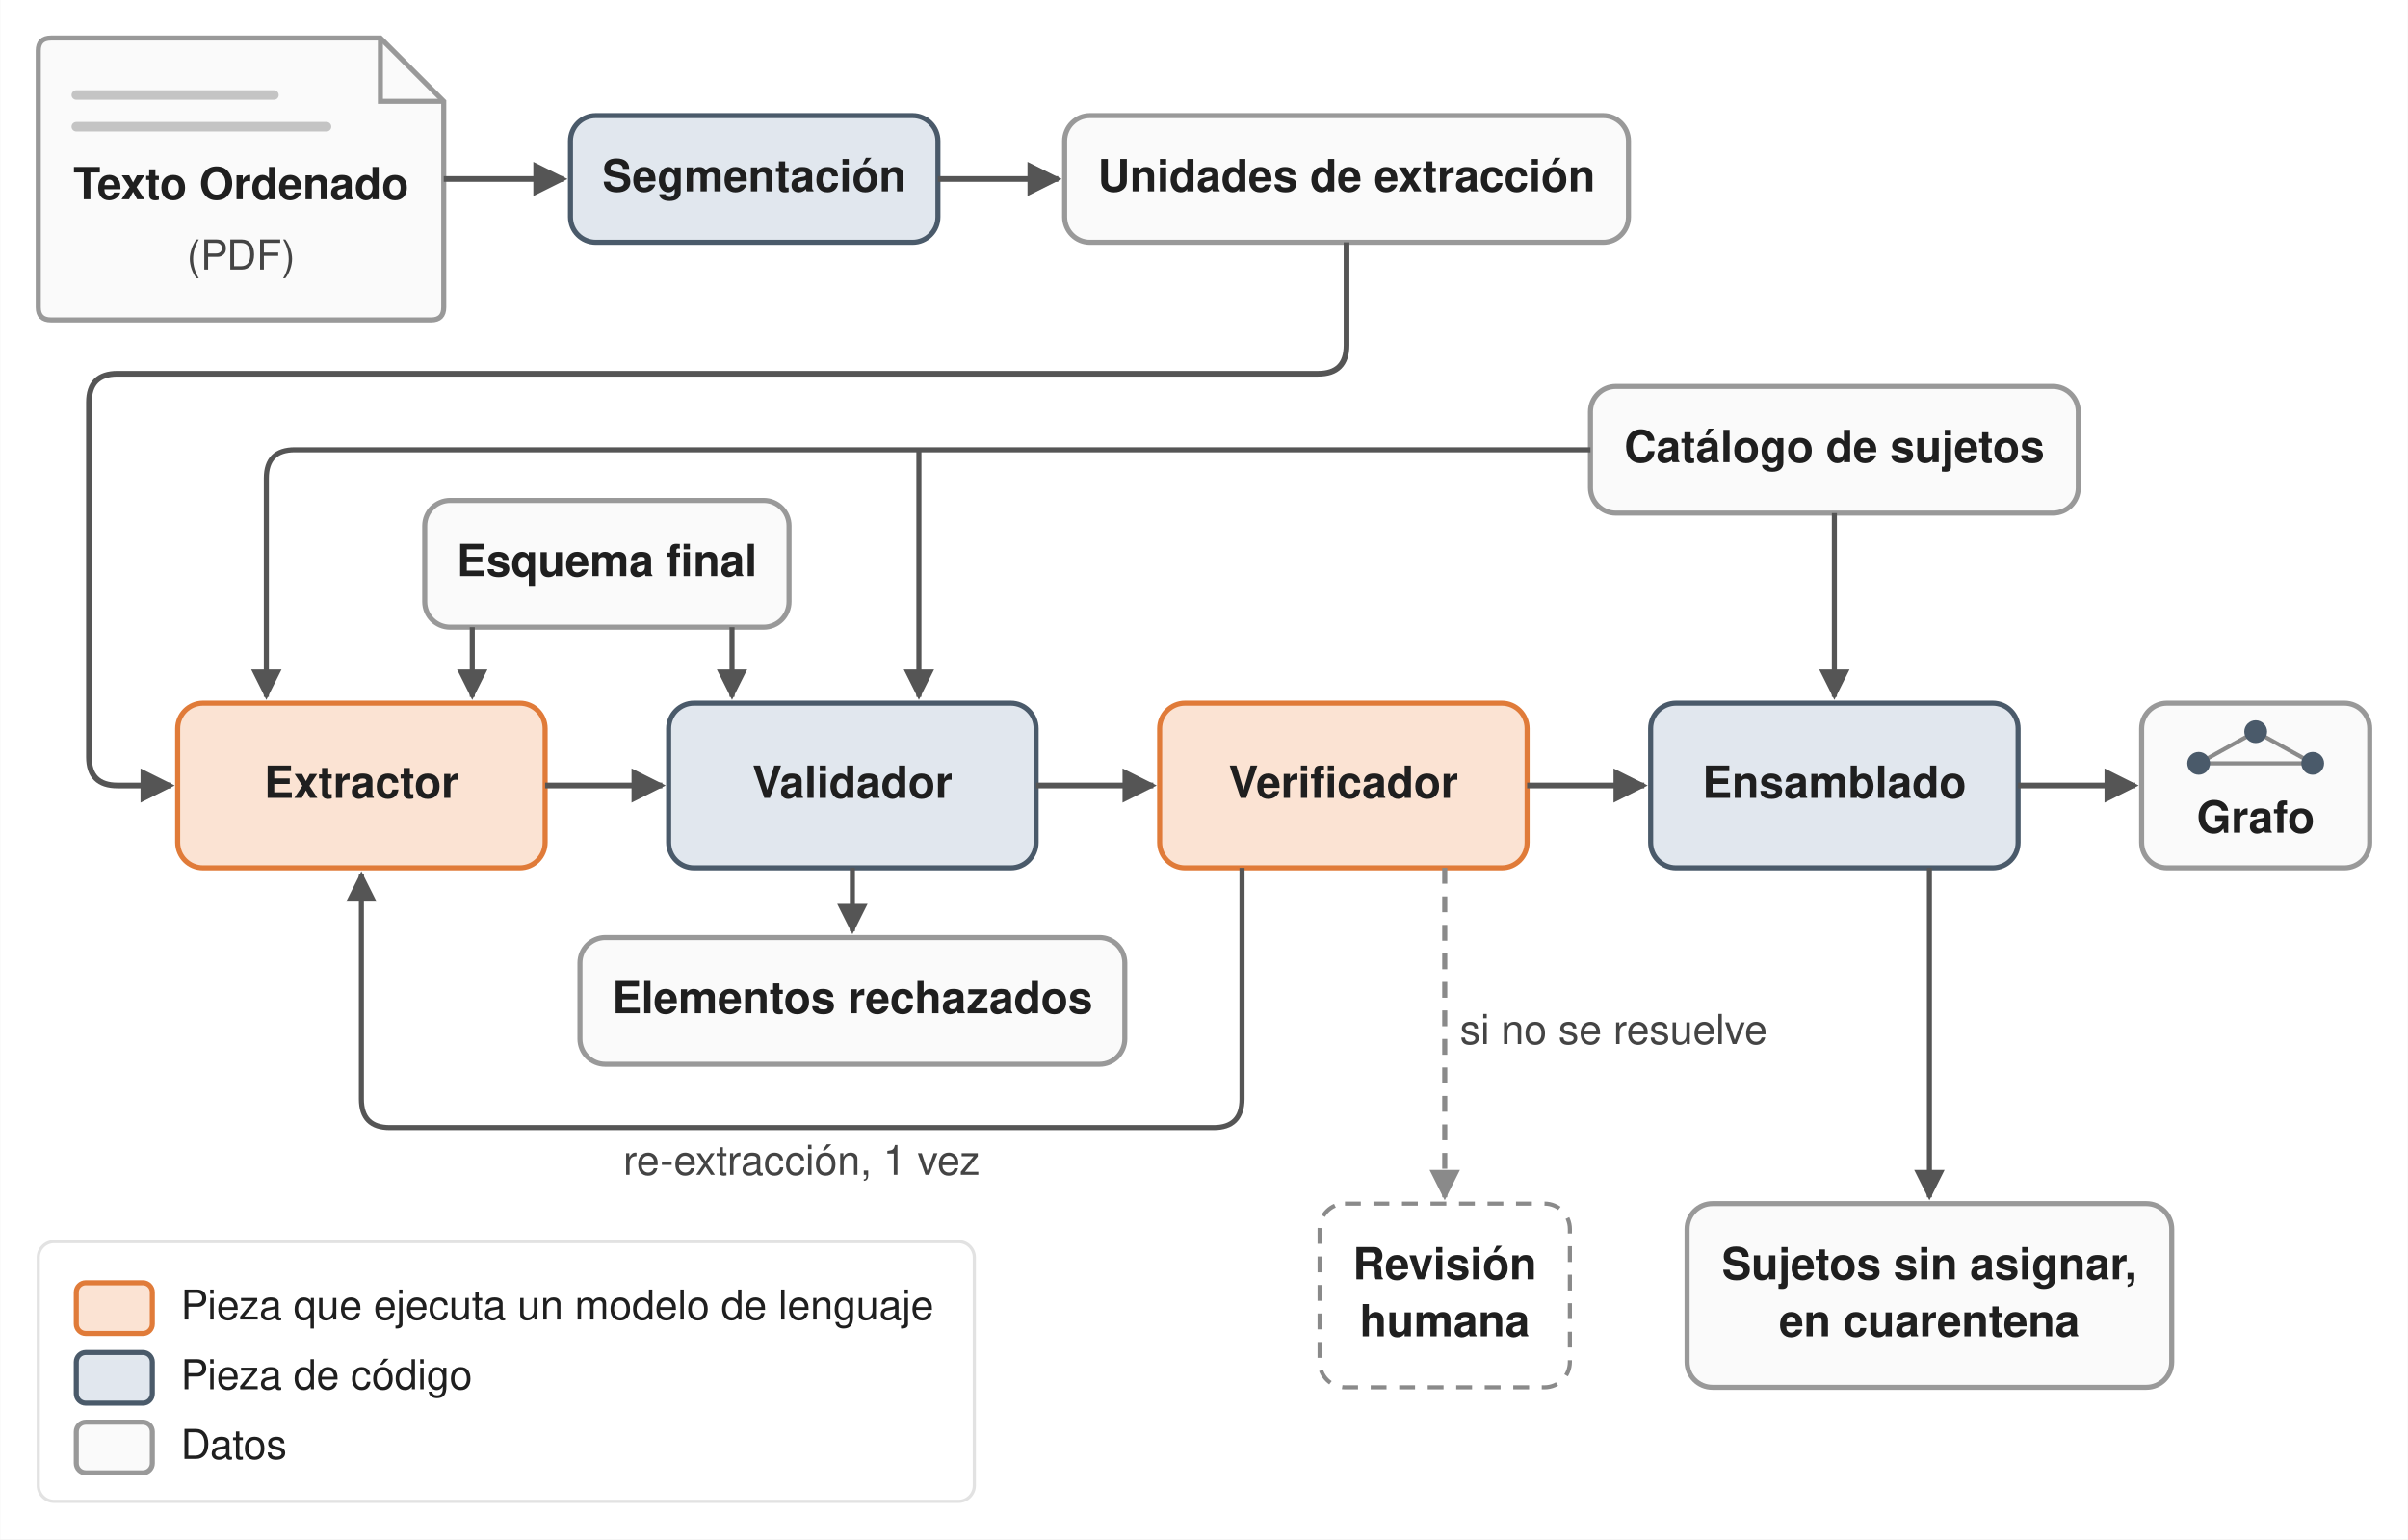
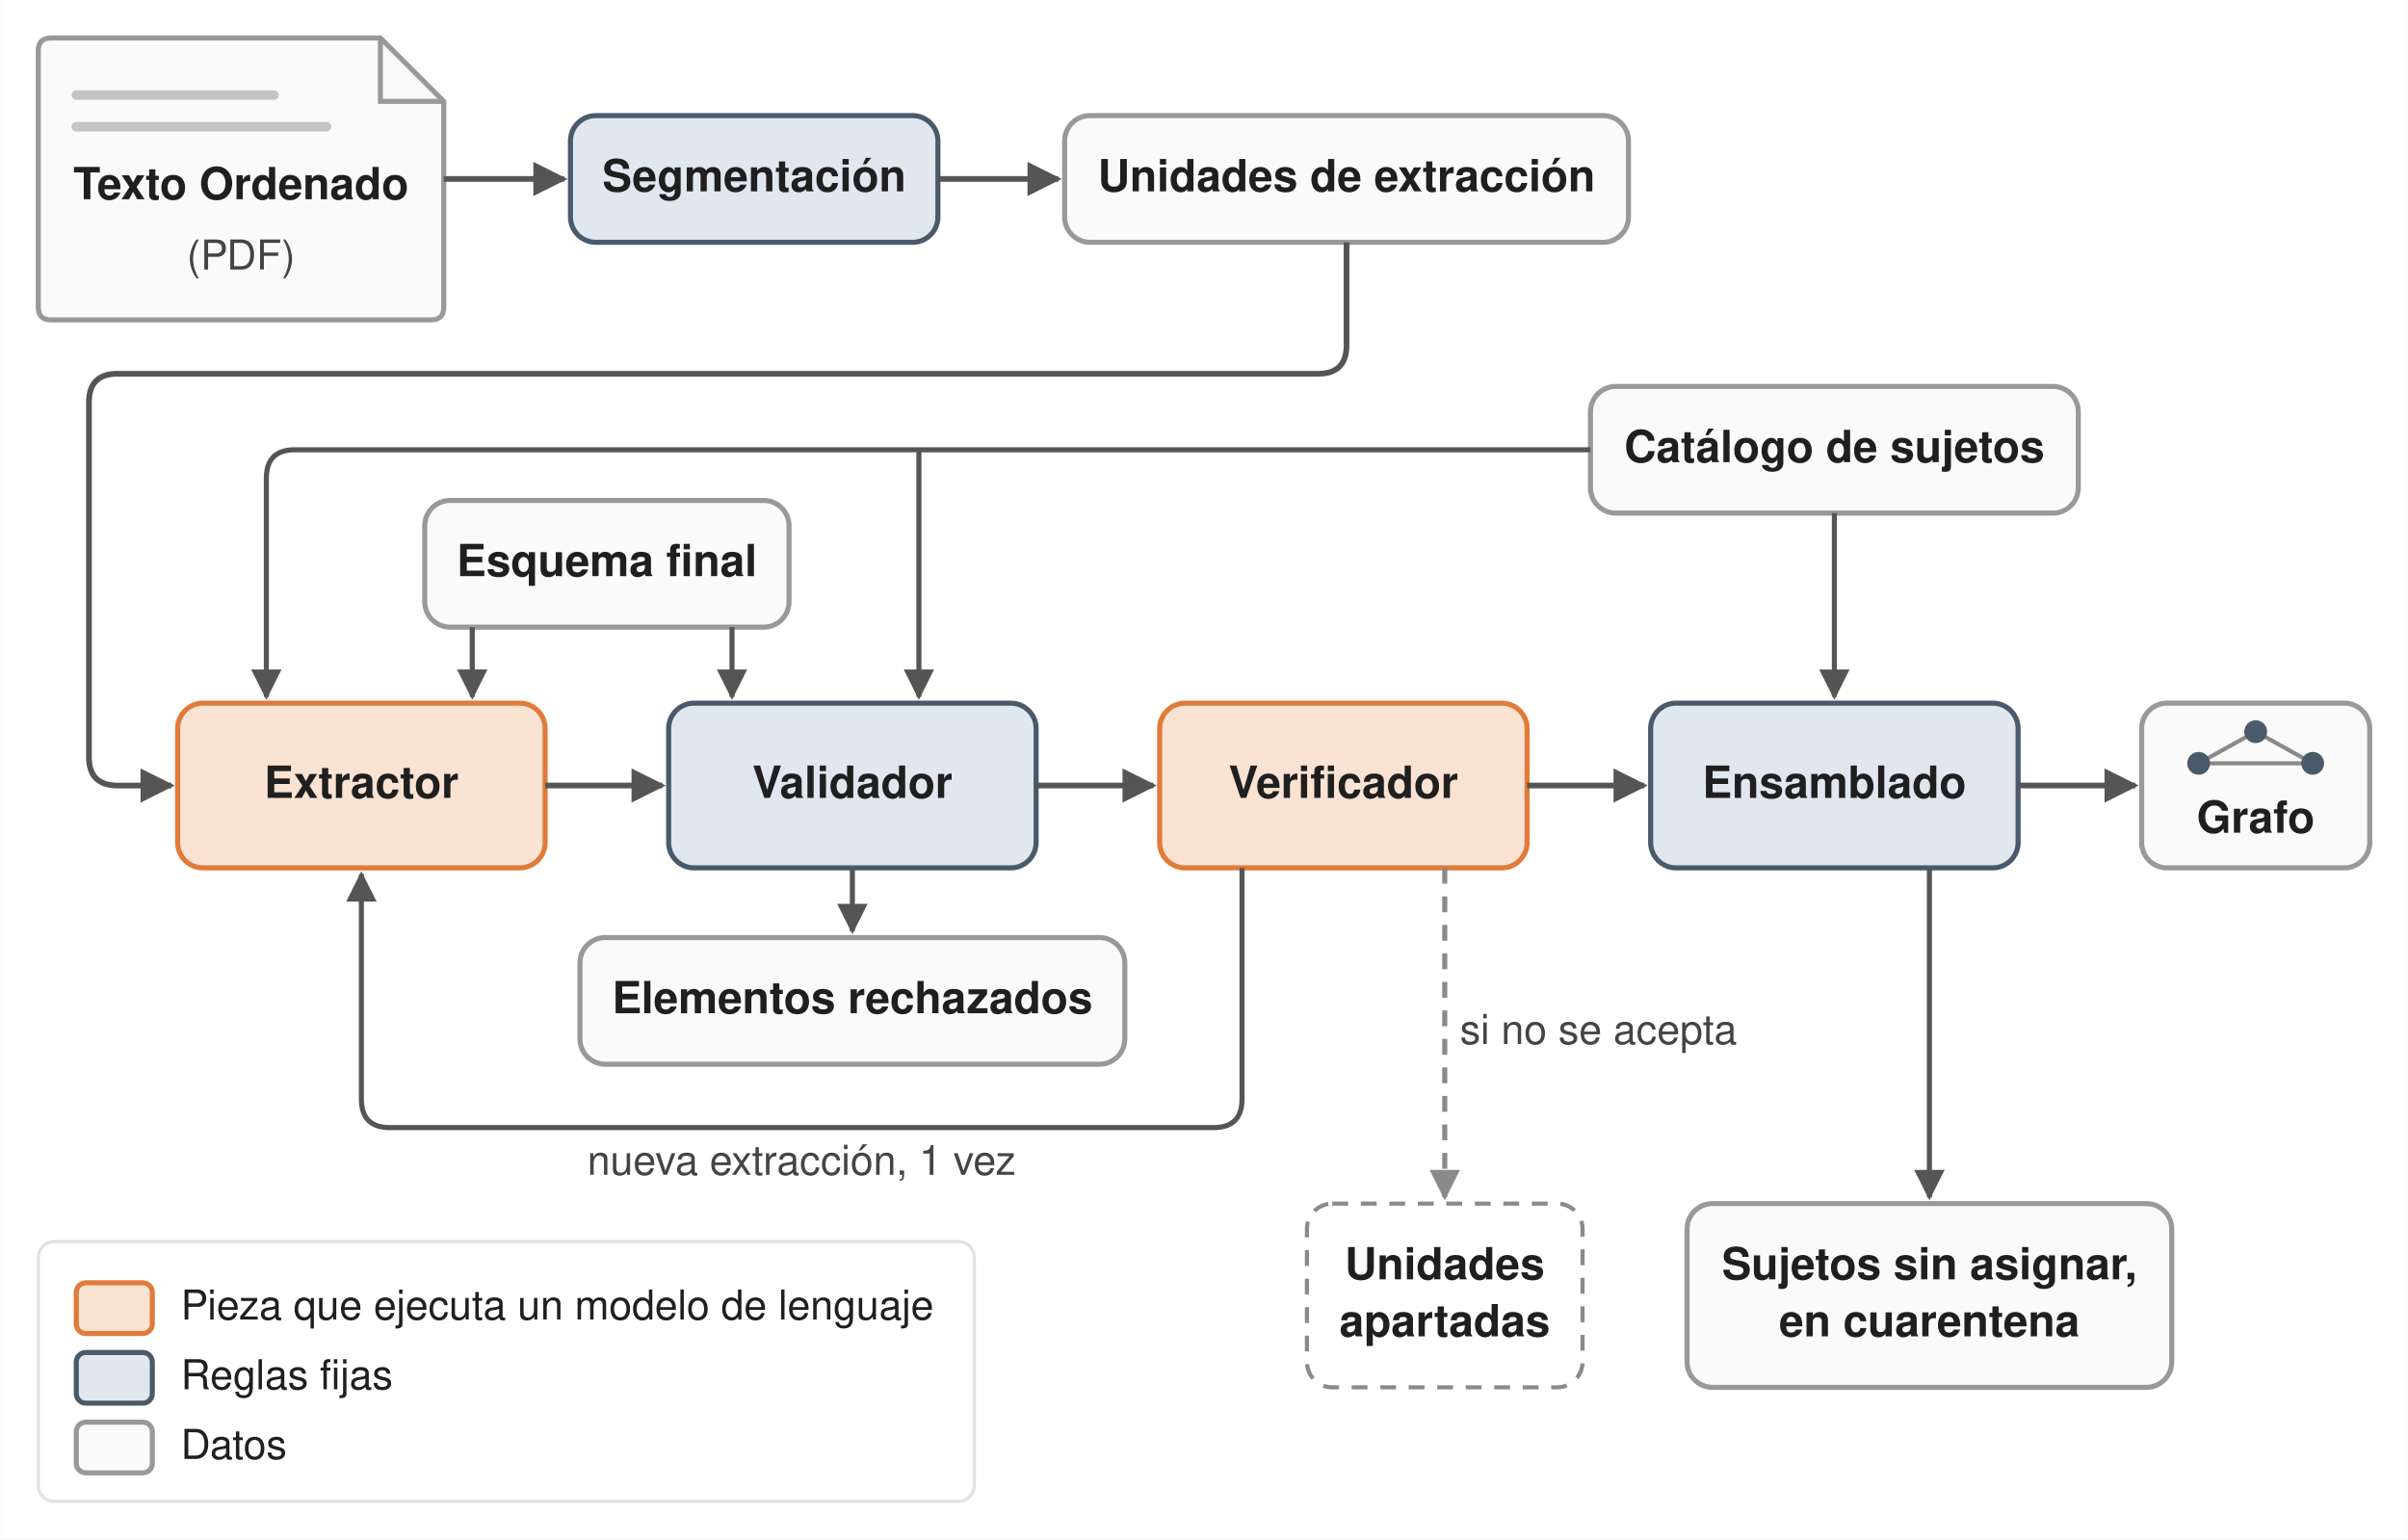
<svg xmlns="http://www.w3.org/2000/svg" width="15.00cm" height="9.59cm" viewBox="0 0 760 486" font-family="Helvetica,Arial,sans-serif">
  <rect width="760" height="486" fill="white" />
  <defs>
    <marker id="arN" viewBox="0 0 10 10" refX="9" refY="5" markerWidth="6" markerHeight="6" orient="auto">
      <path d="M0,0L10,5L0,10z" fill="#555555" />
    </marker>
    <marker id="arG" viewBox="0 0 10 10" refX="9" refY="5" markerWidth="6" markerHeight="6" orient="auto">
      <path d="M0,0L10,5L0,10z" fill="#8a8a8a" />
    </marker>
  </defs>
  <path data-caja="texto_ordenado" d="M16.0,12.0 L120.0,12.0 L140.0,32.0 L140.0,97.0 Q140.0,101.0 136.0,101.0 L16.0,101.0 Q12.0,101.0 12.0,97.0 L12.0,16.0 Q12.0,12.0 16.0,12.0 Z" fill="#fafafa" stroke="#999999" stroke-width="1.6" />
  <rect data-caja="segmentacion" x="180.0" y="36.5" width="116.0" height="40.0" fill="#e1e7ee" stroke="#4a5a6a" stroke-width="1.6" rx="8" />
  <rect data-caja="unidades" x="336.0" y="36.5" width="178.0" height="40.0" fill="#fafafa" stroke="#999999" stroke-width="1.6" rx="8" />
  <rect data-caja="extractor" x="56.0" y="222.0" width="116.0" height="52.0" fill="#fbe3d3" stroke="#e07b39" stroke-width="1.6" rx="8" />
  <rect data-caja="validador" x="211.0" y="222.0" width="116.0" height="52.0" fill="#e1e7ee" stroke="#4a5a6a" stroke-width="1.6" rx="8" />
  <rect data-caja="verificador" x="366.0" y="222.0" width="116.0" height="52.0" fill="#fbe3d3" stroke="#e07b39" stroke-width="1.6" rx="8" />
  <rect data-caja="ensamblado" x="521.0" y="222.0" width="116.0" height="52.0" fill="#e1e7ee" stroke="#4a5a6a" stroke-width="1.6" rx="8" />
  <rect data-caja="grafo" x="676.0" y="222.0" width="72.0" height="52.0" fill="#fafafa" stroke="#999999" stroke-width="1.6" rx="8" />
  <rect data-caja="esquema" x="134.0" y="158.0" width="115.0" height="40.0" fill="#fafafa" stroke="#999999" stroke-width="1.6" rx="8" />
  <rect data-caja="catalogo" x="502.0" y="122.0" width="154.0" height="40.0" fill="#fafafa" stroke="#999999" stroke-width="1.6" rx="8" />
  <rect data-caja="rechazados" x="183.0" y="296.0" width="172.0" height="40.0" fill="#fafafa" stroke="#999999" stroke-width="1.6" rx="8" />
-   <rect data-caja="revision" x="416.5" y="380.0" width="79.0" height="58.0" fill="white" stroke="#8a8a8a" stroke-width="1.3" rx="8" stroke-dasharray="5,4" />
+   <rect data-caja="revision" x="412.5" y="380.0" width="87.0" height="58.0" fill="white" stroke="#8a8a8a" stroke-width="1.3" rx="8" stroke-dasharray="5,4" />
  <rect data-caja="cuarentena" x="532.5" y="380.0" width="153.0" height="58.0" fill="#fafafa" stroke="#999999" stroke-width="1.6" rx="8" />
  <path d="M120.0,12.0 L120.0,32.0 L140.0,32.0" fill="none" stroke="#999999" stroke-width="1.6" />
  <path d="M24.0,30.0 L86.4,30.0" fill="none" stroke="#c4c4c4" stroke-width="3" stroke-linecap="round" />
  <path d="M24.0,40.0 L103.0,40.0" fill="none" stroke="#c4c4c4" stroke-width="3" stroke-linecap="round" />
  <path d="M694.0,241.0 L712.0,231.0" fill="none" stroke="#8a8a8a" stroke-width="1.3" />
  <path d="M712.0,231.0 L730.0,241.0" fill="none" stroke="#8a8a8a" stroke-width="1.3" />
  <path d="M694.0,241.0 L730.0,241.0" fill="none" stroke="#8a8a8a" stroke-width="1.3" />
  <circle cx="694.0" cy="241.0" r="3.6" fill="#4a5a6a" />
  <circle cx="712.0" cy="231.0" r="3.6" fill="#4a5a6a" />
  <circle cx="730.0" cy="241.0" r="3.6" fill="#4a5a6a" />
  <path data-flecha="Texto Ordenado → Segmentación" d="M140.0,56.5 L178.0,56.5" fill="none" stroke="#555555" stroke-width="1.8" marker-end="url(#arN)" />
  <path data-flecha="Segmentación → Unidades" d="M296.0,56.5 L334.0,56.5" fill="none" stroke="#555555" stroke-width="1.8" marker-end="url(#arN)" />
  <path data-flecha="Unidades → Extractor" d="M425.0,76.5 L425.0,109.0 Q425.0,118.0 416.0,118.0 L37.0,118.0 Q28.0,118.0 28.0,127.0 L28.0,239.0 Q28.0,248.0 37.0,248.0 L54.0,248.0" fill="none" stroke="#555555" stroke-width="1.8" marker-end="url(#arN)" />
  <path data-flecha="Extractor → Validador" d="M172.0,248.0 L209.0,248.0" fill="none" stroke="#555555" stroke-width="1.8" marker-end="url(#arN)" />
  <path data-flecha="Validador → Verificador" d="M327.0,248.0 L364.0,248.0" fill="none" stroke="#555555" stroke-width="1.8" marker-end="url(#arN)" />
  <path data-flecha="Verificador → Ensamblado" d="M482.0,248.0 L519.0,248.0" fill="none" stroke="#555555" stroke-width="1.8" marker-end="url(#arN)" />
  <path data-flecha="Ensamblado → Grafo" d="M637.0,248.0 L674.0,248.0" fill="none" stroke="#555555" stroke-width="1.8" marker-end="url(#arN)" />
  <path data-flecha="Esquema final → Extractor" d="M149.0,198.0 L149.0,220.0" fill="none" stroke="#555555" stroke-width="1.6" marker-end="url(#arN)" />
  <path data-flecha="Esquema final → Validador" d="M231.0,198.0 L231.0,220.0" fill="none" stroke="#555555" stroke-width="1.6" marker-end="url(#arN)" />
  <path data-flecha="Catálogo → Extractor" d="M502.0,142.0 L93.0,142.0 Q84.0,142.0 84.0,151.0 L84.0,220.0" fill="none" stroke="#555555" stroke-width="1.6" marker-end="url(#arN)" />
  <path data-flecha="Catálogo → Validador" d="M290.0,142.0 L290.0,220.0" fill="none" stroke="#555555" stroke-width="1.6" marker-end="url(#arN)" />
  <path data-flecha="Catálogo → Ensamblado" d="M579.0,162.0 L579.0,220.0" fill="none" stroke="#555555" stroke-width="1.6" marker-end="url(#arN)" />
  <path data-flecha="Verificador → Extractor" d="M392.0,274.0 L392.0,347.0 Q392.0,356.0 383.0,356.0 L123.0,356.0 Q114.0,356.0 114.0,347.0 L114.0,276.0" fill="none" stroke="#555555" stroke-width="1.6" marker-end="url(#arN)" />
  <path data-flecha="Verificador → Revisión humana" d="M456.0,274.0 L456.0,378.0" fill="none" stroke="#8a8a8a" stroke-width="1.6" stroke-dasharray="5,4" marker-end="url(#arG)" />
  <path data-flecha="Validador → Elementos rechazados" d="M269.0,274.0 L269.0,294.0" fill="none" stroke="#555555" stroke-width="1.6" marker-end="url(#arN)" />
  <path data-flecha="Ensamblado → Cuarentena" d="M609.0,274.0 L609.0,378.0" fill="none" stroke="#555555" stroke-width="1.6" marker-end="url(#arN)" />
  <rect x="12.0" y="392.0" width="295.5" height="82.0" fill="white" stroke="#e2e2e2" stroke-width="1" rx="5" />
  <rect data-caja="leyenda_modelo" x="24.0" y="405.0" width="24.0" height="16.0" fill="#fbe3d3" stroke="#e07b39" stroke-width="1.6" rx="3" />
  <rect data-caja="leyenda_codigo" x="24.0" y="427.0" width="24.0" height="16.0" fill="#e1e7ee" stroke="#4a5a6a" stroke-width="1.6" rx="3" />
  <rect data-caja="leyenda_datos" x="24.0" y="449.0" width="24.0" height="16.0" fill="#fafafa" stroke="#999999" stroke-width="1.6" rx="3" />
  <text x="76.0" y="62.9" text-anchor="middle" font-size="14" font-weight="bold" fill="#1f1f1f">Texto Ordenado</text>
  <text x="76.0" y="85.1" text-anchor="middle" font-size="13" font-weight="normal" fill="#444444">(PDF)</text>
  <text x="238.0" y="60.4" text-anchor="middle" font-size="14" font-weight="bold" fill="#1f1f1f">Segmentación</text>
  <text x="425.0" y="60.4" text-anchor="middle" font-size="14" font-weight="bold" fill="#1f1f1f">Unidades de extracción</text>
  <text x="114.0" y="251.9" text-anchor="middle" font-size="14" font-weight="bold" fill="#1f1f1f">Extractor</text>
  <text x="269.0" y="251.9" text-anchor="middle" font-size="14" font-weight="bold" fill="#1f1f1f">Validador</text>
  <text x="424.0" y="251.9" text-anchor="middle" font-size="14" font-weight="bold" fill="#1f1f1f">Verificador</text>
  <text x="579.0" y="251.9" text-anchor="middle" font-size="14" font-weight="bold" fill="#1f1f1f">Ensamblado</text>
  <text x="712.0" y="262.9" text-anchor="middle" font-size="14" font-weight="bold" fill="#1f1f1f">Grafo</text>
  <text x="191.5" y="181.9" text-anchor="middle" font-size="14" font-weight="bold" fill="#1f1f1f">Esquema final</text>
  <text x="579.0" y="145.9" text-anchor="middle" font-size="14" font-weight="bold" fill="#1f1f1f">Catálogo de sujetos</text>
  <text x="269.0" y="319.9" text-anchor="middle" font-size="14" font-weight="bold" fill="#1f1f1f">Elementos rechazados</text>
-   <text x="456.0" y="403.9" text-anchor="middle" font-size="14" font-weight="bold" fill="#1f1f1f">Revisión</text>
-   <text x="456.0" y="421.9" text-anchor="middle" font-size="14" font-weight="bold" fill="#1f1f1f">humana</text>
+   <text x="456.0" y="403.9" text-anchor="middle" font-size="14" font-weight="bold" fill="#1f1f1f">Unidades</text>
+   <text x="456.0" y="421.9" text-anchor="middle" font-size="14" font-weight="bold" fill="#1f1f1f">apartadas</text>
  <text x="609.0" y="403.9" text-anchor="middle" font-size="14" font-weight="bold" fill="#1f1f1f">Sujetos sin asignar,</text>
  <text x="609.0" y="421.9" text-anchor="middle" font-size="14" font-weight="bold" fill="#1f1f1f">en cuarentena</text>
-   <text x="253.0" y="370.9" text-anchor="middle" font-size="13" font-weight="normal" fill="#444444">re-extracción, 1 vez</text>
-   <text x="460.8" y="329.6" font-size="13" font-weight="normal" fill="#444444">si no se resuelve</text>
+   <text x="253.0" y="370.9" text-anchor="middle" font-size="13" font-weight="normal" fill="#444444">nueva extracción, 1 vez</text>
+   <text x="460.8" y="329.6" font-size="13" font-weight="normal" fill="#444444">si no se acepta</text>
  <text x="57.0" y="416.6" font-size="13" font-weight="normal" fill="#1f1f1f">Pieza que ejecuta un modelo de lenguaje</text>
-   <text x="57.0" y="438.6" font-size="13" font-weight="normal" fill="#1f1f1f">Pieza de código</text>
+   <text x="57.0" y="438.6" font-size="13" font-weight="normal" fill="#1f1f1f">Reglas fijas</text>
  <text x="57.0" y="460.6" font-size="13" font-weight="normal" fill="#1f1f1f">Datos</text>
</svg>
